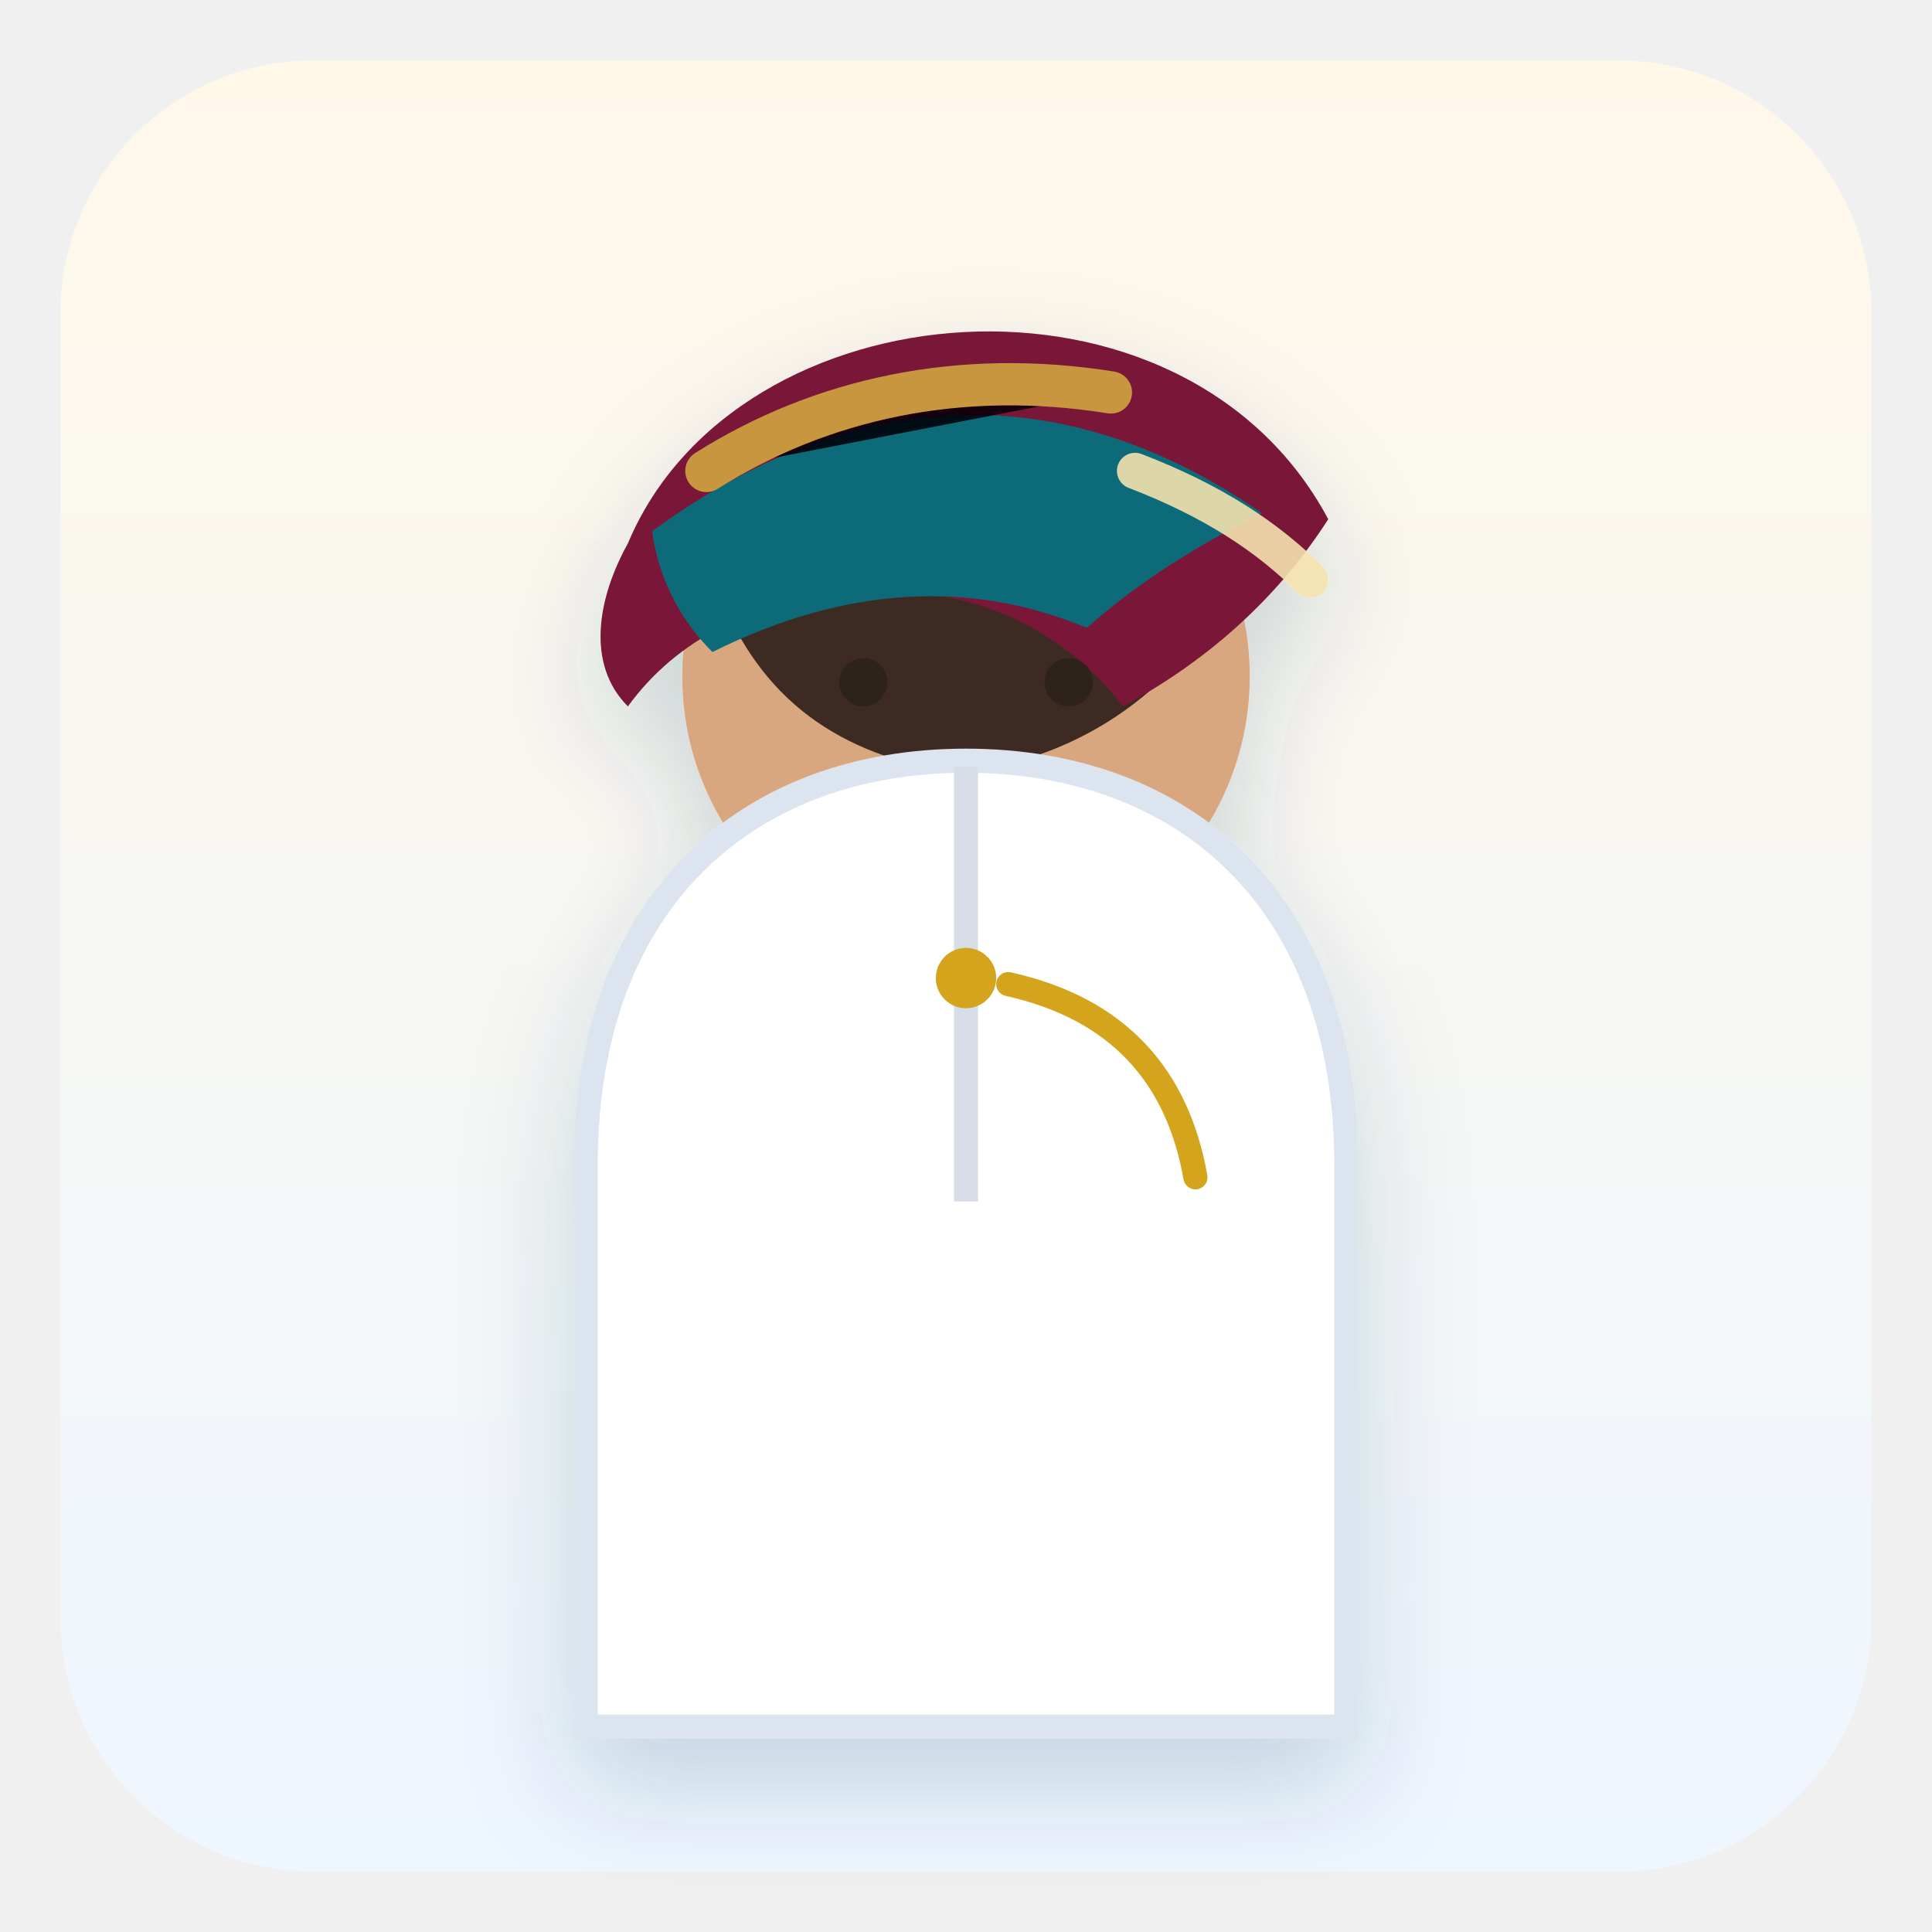
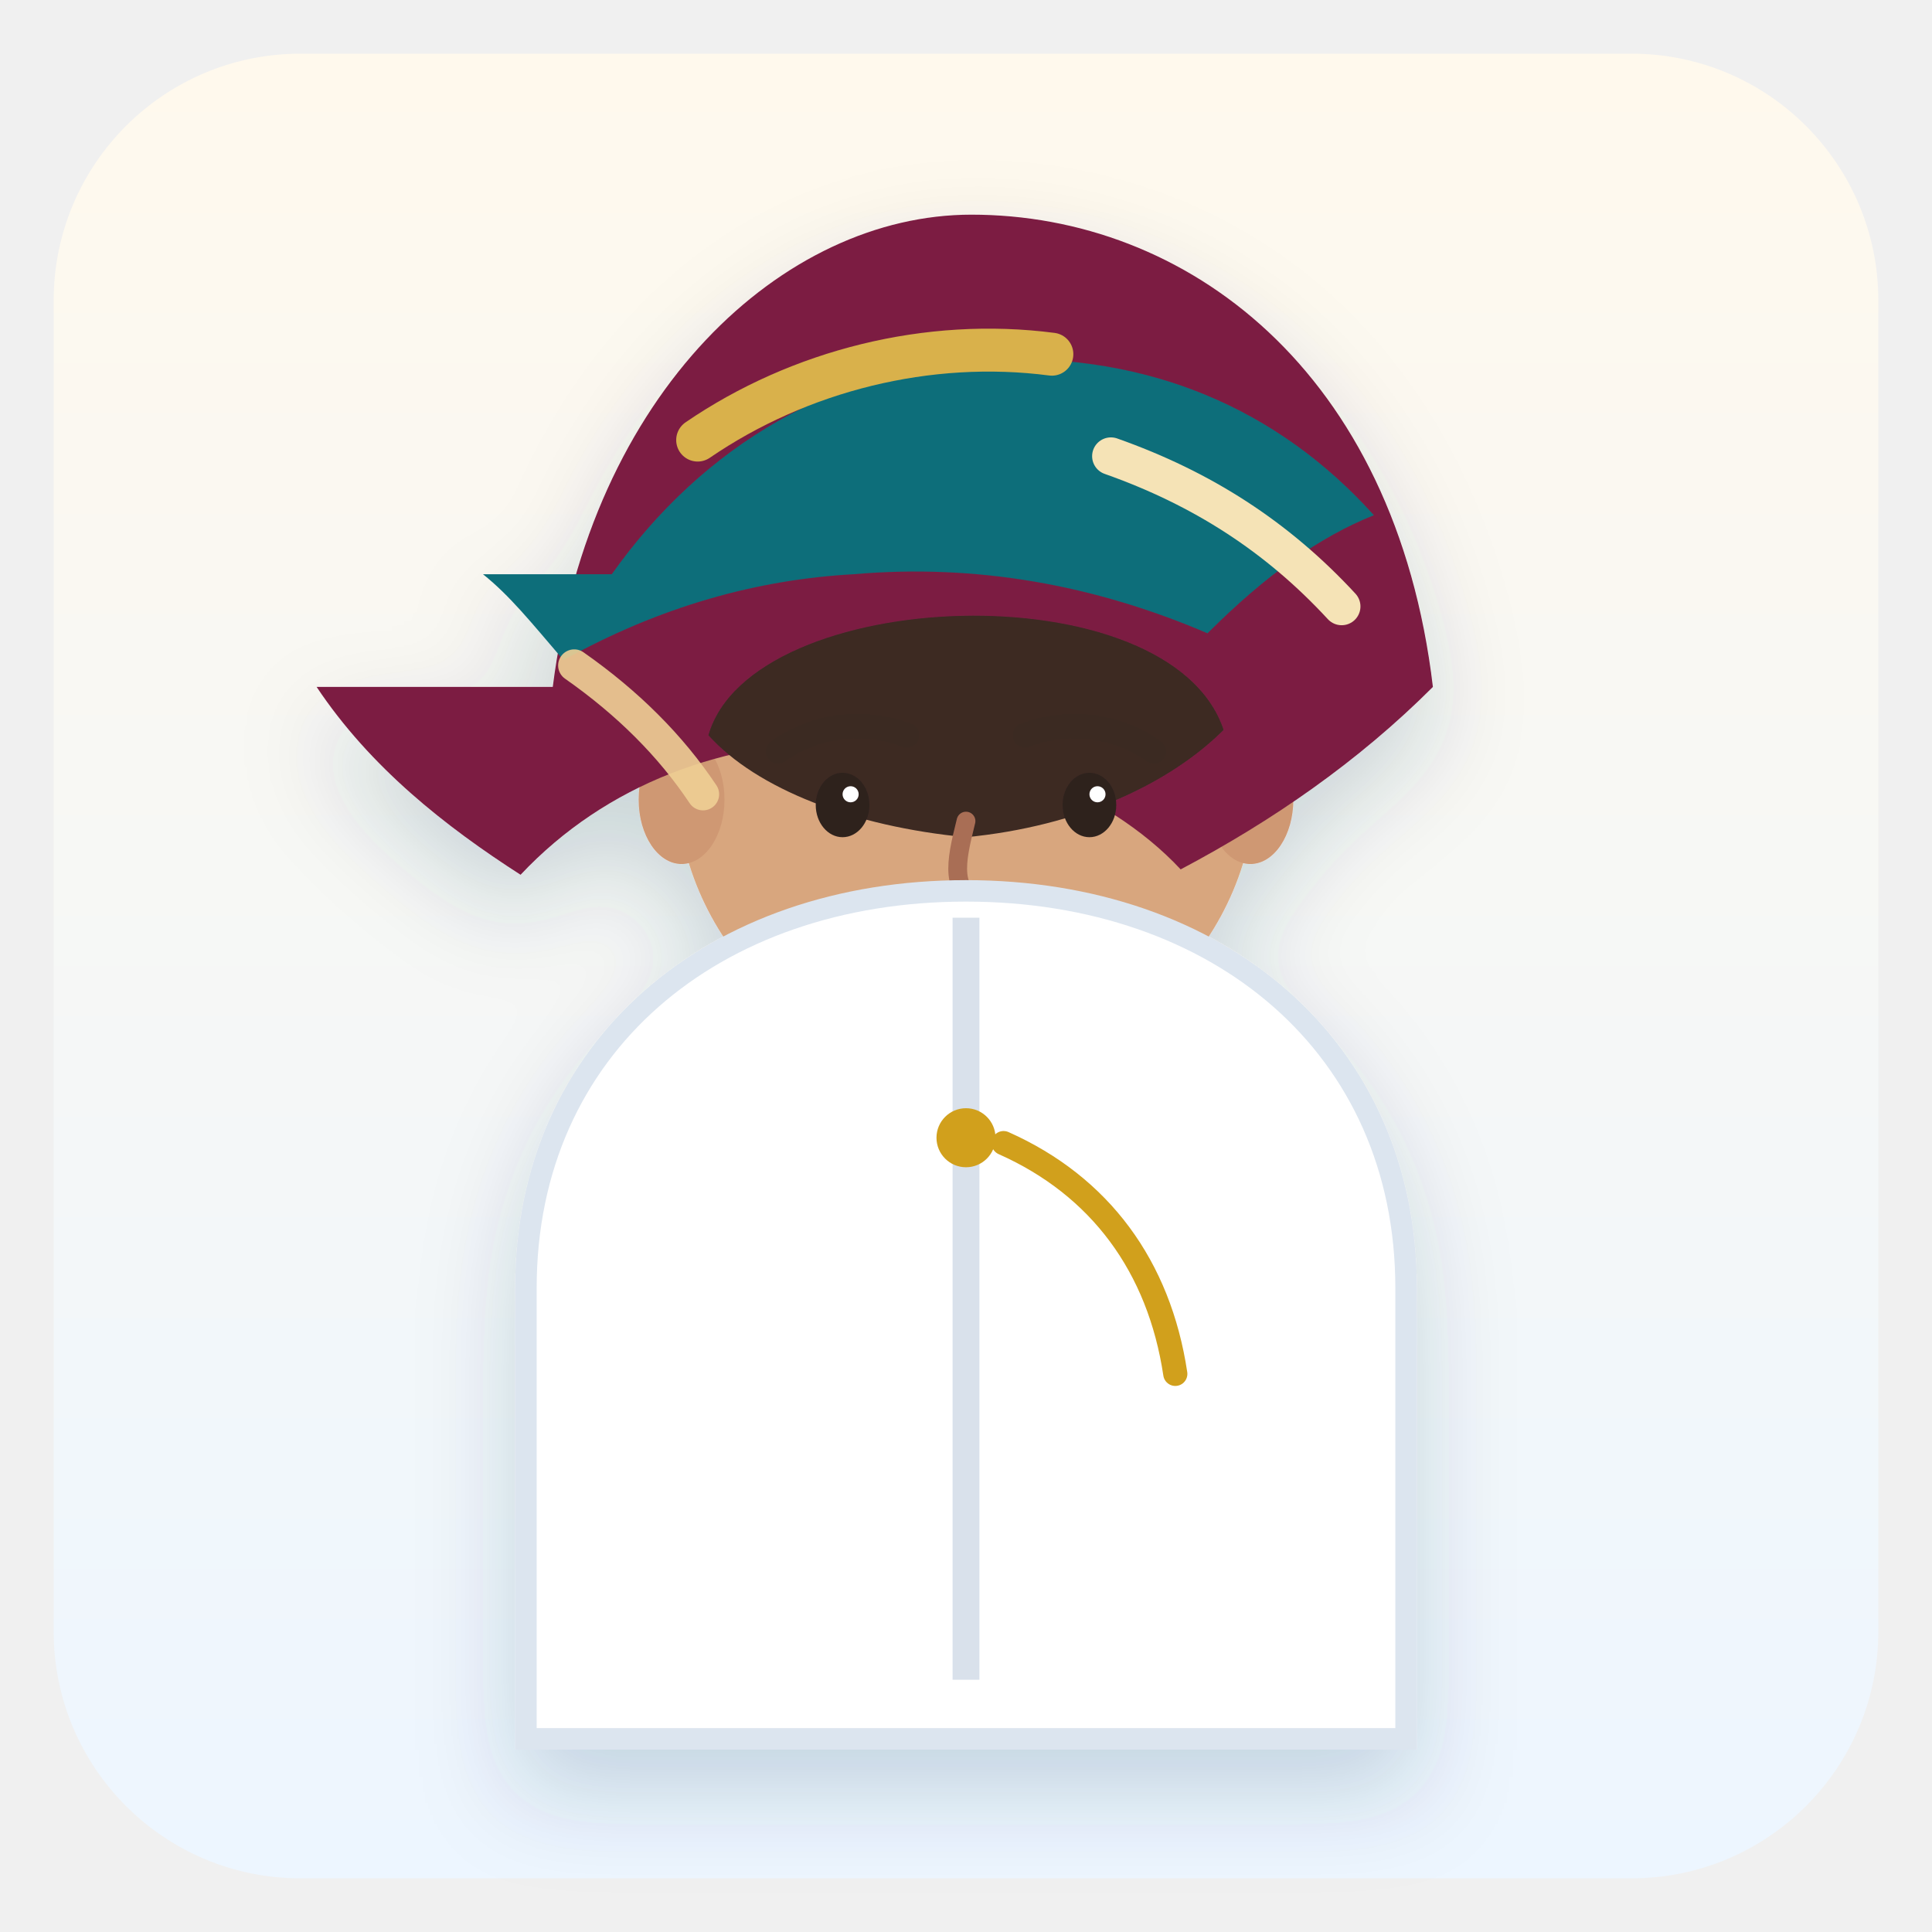
- <svg xmlns="http://www.w3.org/2000/svg" width="320" height="320" viewBox="0 0 320 320" role="img" aria-labelledby="title desc">
+ <svg xmlns="http://www.w3.org/2000/svg" width="360" height="360" viewBox="0 0 360 360" role="img" aria-labelledby="title desc">
  <defs>
    <linearGradient id="bg" x1="0" y1="0" x2="0" y2="1">
-       <stop stop-color="#fff8e9" />
-       <stop offset="1" stop-color="#eef6ff" />
+       <stop stop-color="#fff9ed" />
+       <stop offset="1" stop-color="#edf6ff" />
    </linearGradient>
-     <filter id="s" x="-20%" y="-20%" width="140%" height="140%">
+     <filter id="shadow" x="-20%" y="-20%" width="140%" height="140%">
      <feDropShadow dx="0" dy="8" stdDeviation="9" flood-color="#173b63" flood-opacity=".18" />
    </filter>
  </defs>
-   <rect x="10" y="10" width="300" height="300" rx="42" fill="url(#bg)" />
-   <g filter="url(#s)">
-     <circle cx="160" cy="112" r="47" fill="#d9a77f" />
-     <path d="M119 98c8-23 73-28 86-2-9 17-25 30-47 32-19-3-32-12-39-30z" fill="#3e2b24" />
-     <path d="M104 90c18-43 92-49 116-4-9 14-21 24-34 31-10-13-25-20-43-19-18 1-31 8-39 19-7-7-5-18 0-27z" fill="#7a1738" />
-     <path d="M108 88c30-22 65-28 101-3-10 5-20 11-29 19-19-8-40-7-62 4-6-6-9-13-10-20z" fill="#0d6b78" />
-     <path d="M117 78c19-12 42-17 67-13" stroke="#d7ad43" stroke-width="7" stroke-linecap="round" opacity=".85" />
-     <path d="M188 78c13 5 22 11 29 18" stroke="#f4e2ae" stroke-width="6" stroke-linecap="round" opacity=".9" />
-     <circle cx="143" cy="113" r="4" fill="#2f211d" />
-     <circle cx="177" cy="113" r="4" fill="#2f211d" />
-     <path d="M145 133c10 6 20 6 30 0" fill="none" stroke="#8e4f3d" stroke-width="4" stroke-linecap="round" />
-     <path d="M97 286v-93c0-44 27-67 63-67s63 23 63 67v93z" fill="#fff" stroke="#dce5ef" stroke-width="4" />
-     <path d="M160 127v72" stroke="#d7dee8" stroke-width="4" />
-     <circle cx="160" cy="162" r="5" fill="#d4a51f" />
-     <path d="M167 163c18 4 28 15 31 32" fill="none" stroke="#d4a51f" stroke-width="4" stroke-linecap="round" />
+   <rect x="10" y="10" width="340" height="340" rx="46" fill="url(#bg)" />
+   <g filter="url(#shadow)">
+     <circle cx="180" cy="145" r="54" fill="#d8a67e" />
+     <ellipse cx="127" cy="149" rx="8" ry="12" fill="#cf9873" />
+     <ellipse cx="233" cy="149" rx="8" ry="12" fill="#cf9873" />
+     <path d="M103 128c7-55 43-88 78-88 40 0 79 29 86 88-14 14-30 25-47 34-14-15-38-24-61-24-24 0-46 8-62 25-14-9-28-20-38-35z" fill="#7b1f43" />
+     <path d="M114 107c17-24 42-39 72-40 28-1 52 9 70 29-10 4-20 11-31 22-21-9-43-13-66-11-18 1-36 6-54 16-6-7-10-12-15-16 7 0 15 0 24 0z" fill="#0e6e7a" />
+     <path d="M130 82c19-13 43-19 66-16" fill="none" stroke="#d9b14b" stroke-width="8" stroke-linecap="round" />
+     <path d="M207 85c17 6 31 15 43 28" fill="none" stroke="#f5e3b6" stroke-width="7" stroke-linecap="round" />
+     <path d="M107 124c10 7 18 15 24 24" fill="none" stroke="#efcf95" stroke-width="6" stroke-linecap="round" opacity=".9" />
+     <path d="M132 137c8-28 86-31 96-1-10 10-27 18-48 20-21-2-39-9-48-19z" fill="#3c2a24" />
+     <path d="M145 140c7-5 16-6 24-3" fill="none" stroke="#3a2924" stroke-width="4.5" stroke-linecap="round" />
+     <path d="M191 137c8-3 17-2 24 3" fill="none" stroke="#3a2924" stroke-width="4.5" stroke-linecap="round" />
+     <ellipse cx="157" cy="150" rx="5" ry="6" fill="#2e211e" />
+     <ellipse cx="203" cy="150" rx="5" ry="6" fill="#2e211e" />
+     <circle cx="158.5" cy="148" r="1.5" fill="#fff" />
+     <circle cx="204.5" cy="148" r="1.5" fill="#fff" />
+     <path d="M180 153c-2 8-3 13 3 16" fill="none" stroke="#a96e55" stroke-width="3.5" stroke-linecap="round" />
+     <path d="M159 181c12 9 30 9 42 0" fill="none" stroke="#8d5242" stroke-width="4.5" stroke-linecap="round" />
+     <path d="M98 324v-84c0-45 35-74 82-74s82 29 82 74v84z" fill="#fff" stroke="#dce5ef" stroke-width="4" />
+     <path d="M180 171v142" stroke="#d9e1eb" stroke-width="5" />
+     <circle cx="180" cy="212" r="5.5" fill="#d1a01c" />
+     <path d="M187 213c18 8 29 23 32 43" fill="none" stroke="#d1a01c" stroke-width="4.5" stroke-linecap="round" />
  </g>
</svg>
